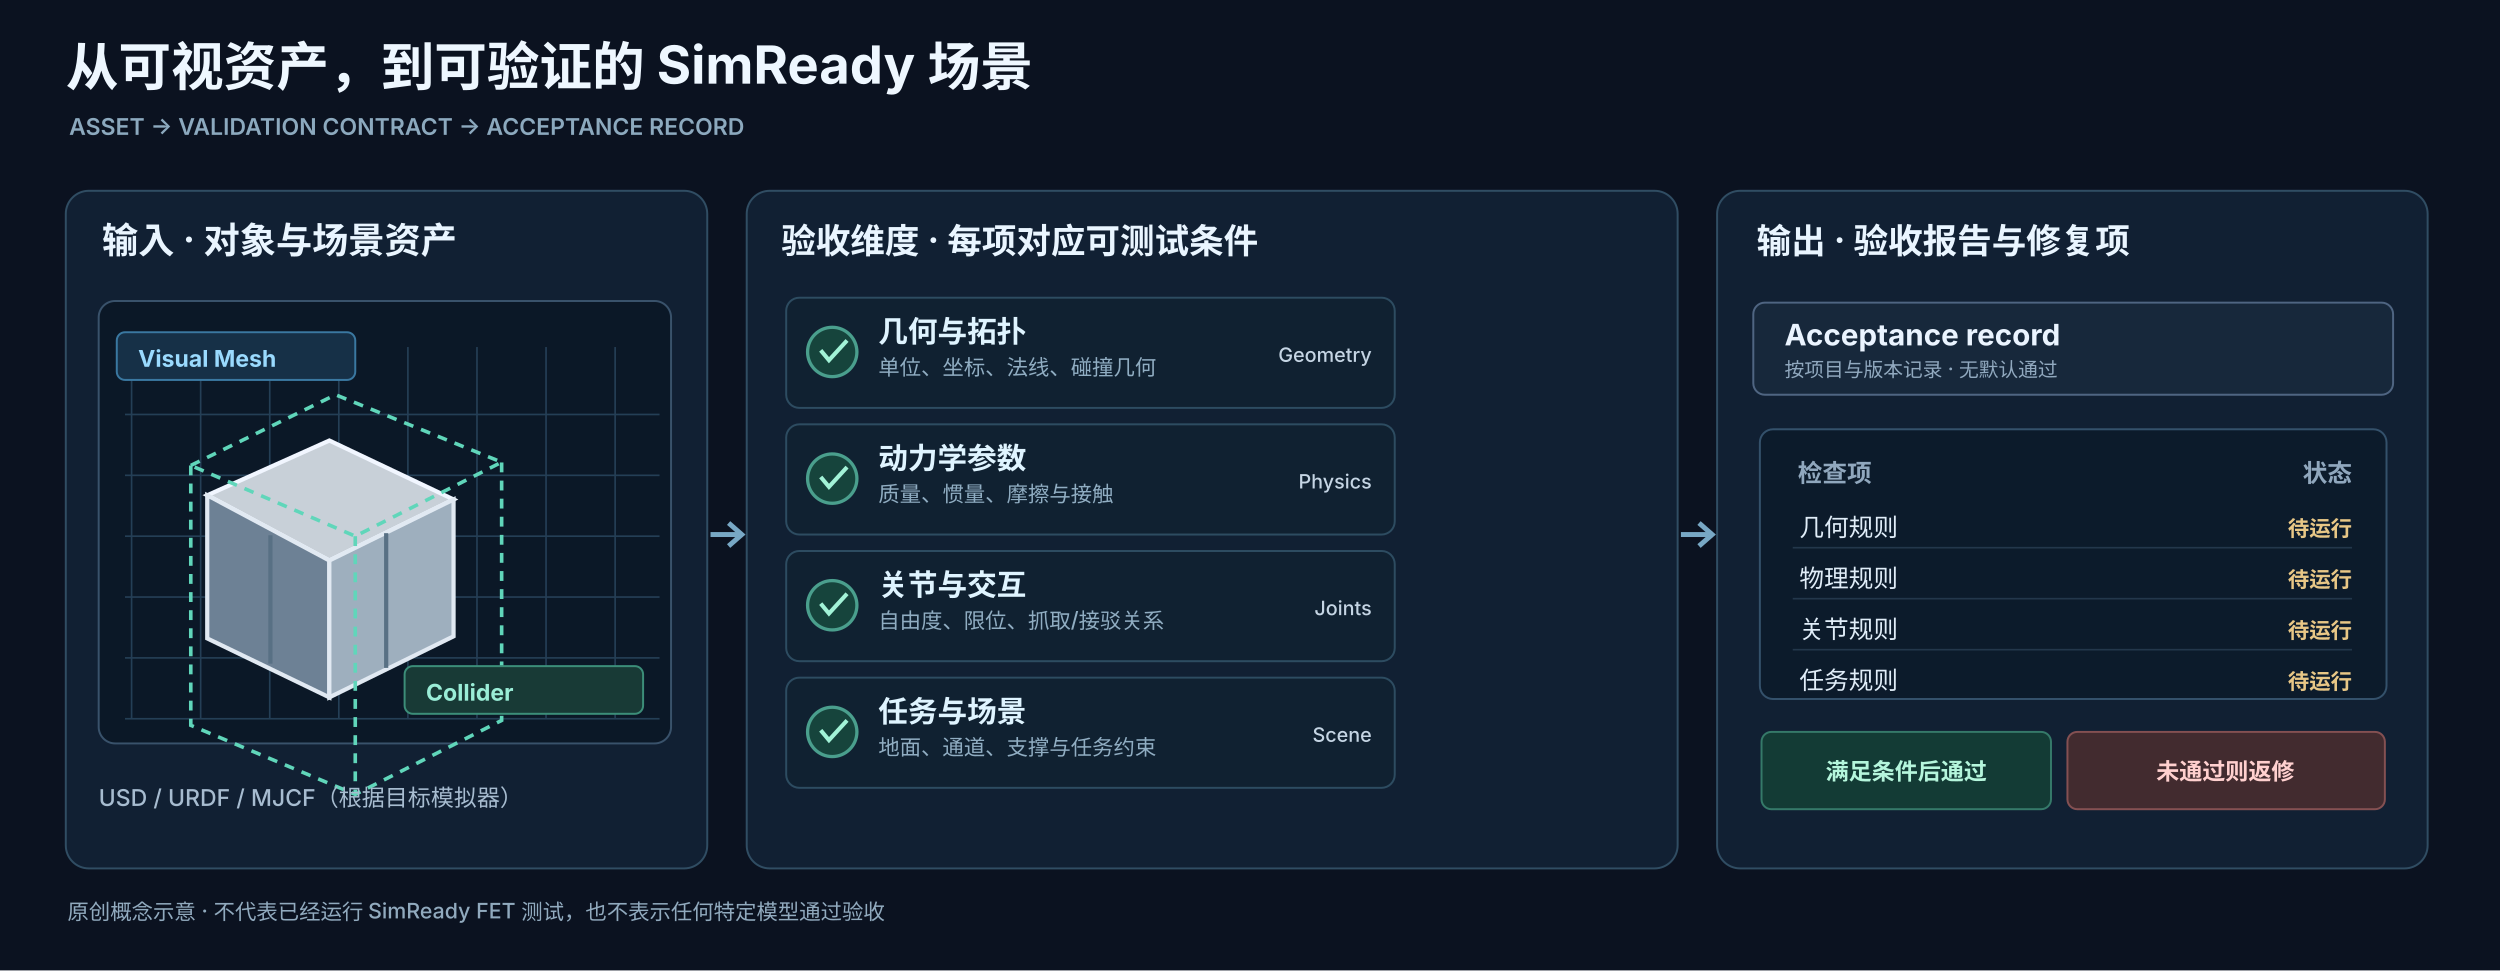
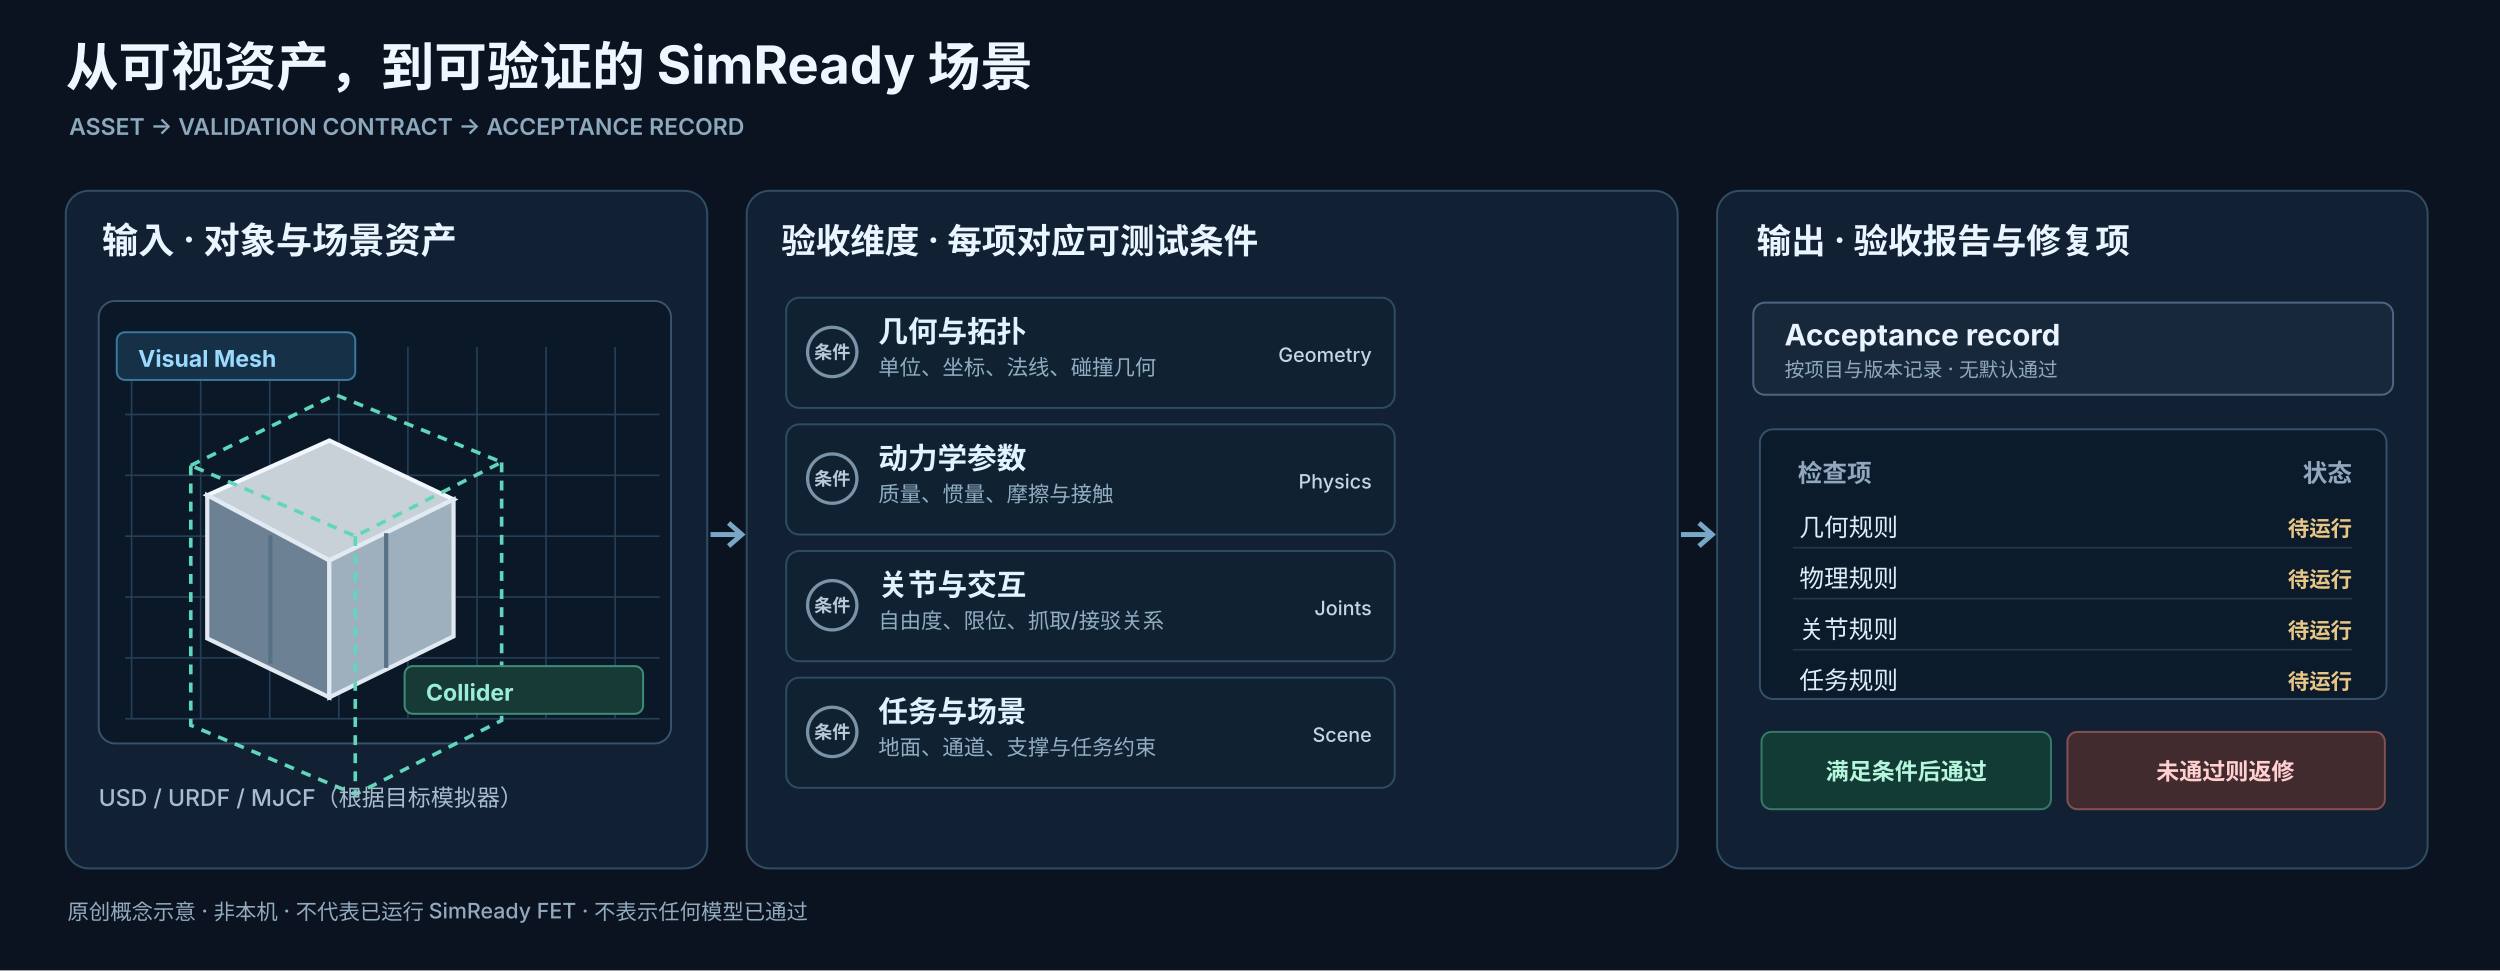
<svg xmlns="http://www.w3.org/2000/svg" width="1520" height="590" viewBox="0 0 1520 590" role="img" aria-labelledby="title desc">
  <rect width="1520" height="590" fill="#0B1220" />
  <g font-family="Inter,Segoe UI,PingFang SC,Noto Sans SC,system-ui,sans-serif">
    <text x="40" y="52" fill="#EEF7FF" font-size="32" font-weight="750" text-anchor="start">从可视资产，到可验证的 SimReady 场景</text>
    <text x="42" y="82" fill="#8CA9BE" font-size="14" font-weight="600" text-anchor="start">ASSET  →  VALIDATION CONTRACT  →  ACCEPTANCE RECORD</text>
    <rect x="40" y="116" width="390" height="412" rx="14" fill="#112033" stroke="#304D63" stroke-width="1.2" />
    <rect x="454" y="116" width="566" height="412" rx="14" fill="#112033" stroke="#304D63" stroke-width="1.2" />
    <rect x="1044" y="116" width="432" height="412" rx="14" fill="#112033" stroke="#304D63" stroke-width="1.2" />
    <text x="62" y="154" fill="#E9F5FF" font-size="22" font-weight="700" text-anchor="start">输入 · 对象与场景资产</text>
    <text x="475" y="154" fill="#E9F5FF" font-size="21" font-weight="700" text-anchor="start">验收维度 · 每项对应可测试条件</text>
    <text x="1068" y="154" fill="#E9F5FF" font-size="21" font-weight="700" text-anchor="start">输出 · 验收报告与修复项</text>
    <rect x="60" y="183" width="348" height="269" rx="10" fill="#0B1827" stroke="#39526B" stroke-width="1.2" />
    <g opacity=".6" stroke="#365875" stroke-width="1">
      <path d="M80 437V211" />
      <path d="M122 437V211" />
      <path d="M164 437V211" />
      <path d="M206 437V211" />
      <path d="M248 437V211" />
      <path d="M290 437V211" />
      <path d="M332 437V211" />
      <path d="M374 437V211" />
      <path d="M76 252H401" />
      <path d="M76 289H401" />
      <path d="M76 326H401" />
      <path d="M76 363H401" />
      <path d="M76 400H401" />
      <path d="M76 437H401" />
    </g>
    <g transform="translate(126 264) scale(1.28)">
      <path d="M0 29L58 3L117 31L58 60Z" fill="#C8D0D8" stroke="#F1F6FF" stroke-width="2" />
      <path d="M0 29V97L58 125V60Z" fill="#6D8195" stroke="#E1E9F2" stroke-width="2" />
      <path d="M58 60V125L117 96V31Z" fill="#9EAFBE" stroke="#E1E9F2" stroke-width="2" />
      <path d="M30 48L30 109M85 47L85 111" stroke="#587084" stroke-width="2" />
    </g>
    <path d="M116 283L204 240L305 281L216 326ZM116 283V441L216 483L305 438V281" fill="none" stroke="#60D6BA" stroke-width="2.2" stroke-dasharray="6 5" />
    <path d="M216 326V483" stroke="#60D6BA" stroke-width="2.2" stroke-dasharray="6 5" />
    <rect x="71" y="202" width="145" height="29" rx="5" fill="#163047" stroke="#3A78A1" stroke-width="1.2" />
    <text x="84" y="223" fill="#9ADAFE" font-size="14" font-weight="650" text-anchor="start">Visual Mesh</text>
    <rect x="246" y="405" width="145" height="29" rx="5" fill="#183A36" stroke="#3C8E79" stroke-width="1.2" />
    <text x="259" y="426" fill="#9AEDD7" font-size="14" font-weight="650" text-anchor="start">Collider</text>
    <text x="60" y="490" fill="#A7BCD0" font-size="14" font-weight="500" text-anchor="start">USD / URDF / MJCF（根据目标模拟器）</text>
    <rect x="478" y="181" width="370" height="67" rx="8" fill="#102131" stroke="#2D4C61" stroke-width="1.2" />
-     <circle cx="506" cy="214" r="15" fill="#16443C" stroke="#4A9F8D" stroke-width="2" />
-     <path d="M499 213l5 6 11-12" stroke="#A2F3D7" stroke-width="2.5" fill="none" />
+     <circle cx="506" cy="214" r="15" fill="none" stroke="#7A93A8" stroke-width="2" />
+     <text x="506" y="218" fill="#B8C9D8" font-size="11" font-weight="650" text-anchor="middle">条件</text>
    <text x="534" y="208" fill="#DFF4FF" font-size="18" font-weight="650" text-anchor="start">几何与拓扑</text>
    <text x="534" y="228" fill="#90ADC2" font-size="13" font-weight="450" text-anchor="start">单位、坐标、法线、碰撞几何</text>
    <text x="834" y="220" fill="#C5D5E4" font-size="12" font-weight="500" text-anchor="end">Geometry</text>
    <rect x="478" y="258" width="370" height="67" rx="8" fill="#102131" stroke="#2D4C61" stroke-width="1.2" />
-     <circle cx="506" cy="291" r="15" fill="#16443C" stroke="#4A9F8D" stroke-width="2" />
-     <path d="M499 290l5 6 11-12" stroke="#A2F3D7" stroke-width="2.5" fill="none" />
+     <circle cx="506" cy="291" r="15" fill="none" stroke="#7A93A8" stroke-width="2" />
+     <text x="506" y="295" fill="#B8C9D8" font-size="11" font-weight="650" text-anchor="middle">条件</text>
    <text x="534" y="285" fill="#DFF4FF" font-size="18" font-weight="650" text-anchor="start">动力学参数</text>
    <text x="534" y="305" fill="#90ADC2" font-size="13" font-weight="450" text-anchor="start">质量、惯量、摩擦与接触</text>
    <text x="834" y="297" fill="#C5D5E4" font-size="12" font-weight="500" text-anchor="end">Physics</text>
    <rect x="478" y="335" width="370" height="67" rx="8" fill="#102131" stroke="#2D4C61" stroke-width="1.2" />
-     <circle cx="506" cy="368" r="15" fill="#16443C" stroke="#4A9F8D" stroke-width="2" />
-     <path d="M499 367l5 6 11-12" stroke="#A2F3D7" stroke-width="2.5" fill="none" />
+     <circle cx="506" cy="368" r="15" fill="none" stroke="#7A93A8" stroke-width="2" />
+     <text x="506" y="372" fill="#B8C9D8" font-size="11" font-weight="650" text-anchor="middle">条件</text>
    <text x="534" y="362" fill="#DFF4FF" font-size="18" font-weight="650" text-anchor="start">关节与交互</text>
    <text x="534" y="382" fill="#90ADC2" font-size="13" font-weight="450" text-anchor="start">自由度、限位、抓取/接驳关系</text>
    <text x="834" y="374" fill="#C5D5E4" font-size="12" font-weight="500" text-anchor="end">Joints</text>
    <rect x="478" y="412" width="370" height="67" rx="8" fill="#102131" stroke="#2D4C61" stroke-width="1.2" />
-     <circle cx="506" cy="445" r="15" fill="#16443C" stroke="#4A9F8D" stroke-width="2" />
-     <path d="M499 444l5 6 11-12" stroke="#A2F3D7" stroke-width="2.5" fill="none" />
+     <circle cx="506" cy="445" r="15" fill="none" stroke="#7A93A8" stroke-width="2" />
+     <text x="506" y="449" fill="#B8C9D8" font-size="11" font-weight="650" text-anchor="middle">条件</text>
    <text x="534" y="439" fill="#DFF4FF" font-size="18" font-weight="650" text-anchor="start">任务与场景</text>
    <text x="534" y="459" fill="#90ADC2" font-size="13" font-weight="450" text-anchor="start">地面、通道、支撑与任务约束</text>
    <text x="834" y="451" fill="#C5D5E4" font-size="12" font-weight="500" text-anchor="end">Scene</text>
    <path d="M432 325H449M1022 325H1039" stroke="#78A8C5" stroke-width="3" />
    <path d="M443 318l8 7-8 7M1033 318l8 7-8 7" fill="none" stroke="#78A8C5" stroke-width="3" />
    <rect x="1066" y="184" width="389" height="56" rx="7" fill="#17283B" stroke="#4F6582" stroke-width="1.2" />
    <text x="1085" y="210" fill="#EAF4FF" font-size="18" font-weight="700" text-anchor="start">Acceptance record</text>
    <text x="1085" y="229" fill="#91A9BF" font-size="12" font-weight="500" text-anchor="start">按项目与版本记录 · 无默认通过</text>
    <rect x="1070" y="261" width="381" height="164" rx="8" fill="#0C1B2B" stroke="#34516B" stroke-width="1.2" />
    <text x="1093" y="293" fill="#90A7BD" font-size="15" font-weight="600" text-anchor="start">检查项</text>
    <text x="1430" y="293" fill="#90A7BD" font-size="15" font-weight="600" text-anchor="end">状态</text>
    <text x="1094" y="326" fill="#E0EDF8" font-size="15" font-weight="500" text-anchor="start">几何规则</text>
    <text x="1430" y="326" fill="#E8C786" font-size="13" font-weight="550" text-anchor="end">待运行</text>
    <path d="M1090 333H1430" stroke="#23374B" />
    <text x="1094" y="357" fill="#E0EDF8" font-size="15" font-weight="500" text-anchor="start">物理规则</text>
    <text x="1430" y="357" fill="#E8C786" font-size="13" font-weight="550" text-anchor="end">待运行</text>
    <path d="M1090 364H1430" stroke="#23374B" />
    <text x="1094" y="388" fill="#E0EDF8" font-size="15" font-weight="500" text-anchor="start">关节规则</text>
    <text x="1430" y="388" fill="#E8C786" font-size="13" font-weight="550" text-anchor="end">待运行</text>
    <path d="M1090 395H1430" stroke="#23374B" />
    <text x="1094" y="419" fill="#E0EDF8" font-size="15" font-weight="500" text-anchor="start">任务规则</text>
    <text x="1430" y="419" fill="#E8C786" font-size="13" font-weight="550" text-anchor="end">待运行</text>
    <rect x="1071" y="445" width="176" height="47" rx="6" fill="#133B35" stroke="#357969" stroke-width="1.2" />
    <text x="1159" y="474" fill="#B5F6DC" font-size="14" font-weight="650" text-anchor="middle">满足条件后通过</text>
    <rect x="1257" y="445" width="193" height="47" rx="6" fill="#422B2F" stroke="#845052" stroke-width="1.2" />
    <text x="1353" y="474" fill="#FFD0CF" font-size="14" font-weight="650" text-anchor="middle">未通过则返修</text>
-     <text x="41" y="559" fill="#91AABE" font-size="13" font-weight="500" text-anchor="start">原创概念示意 · 不代表已经运行 SimReady FET 测试，也不表示任何特定模型通过验收</text>
+     <text x="41" y="559" fill="#91AABE" font-size="13" font-weight="500" text-anchor="start">原创概念示意 · 非本机 · 不代表已运行 SimReady FET · 不表示任何模型已通过</text>
  </g>
</svg>
